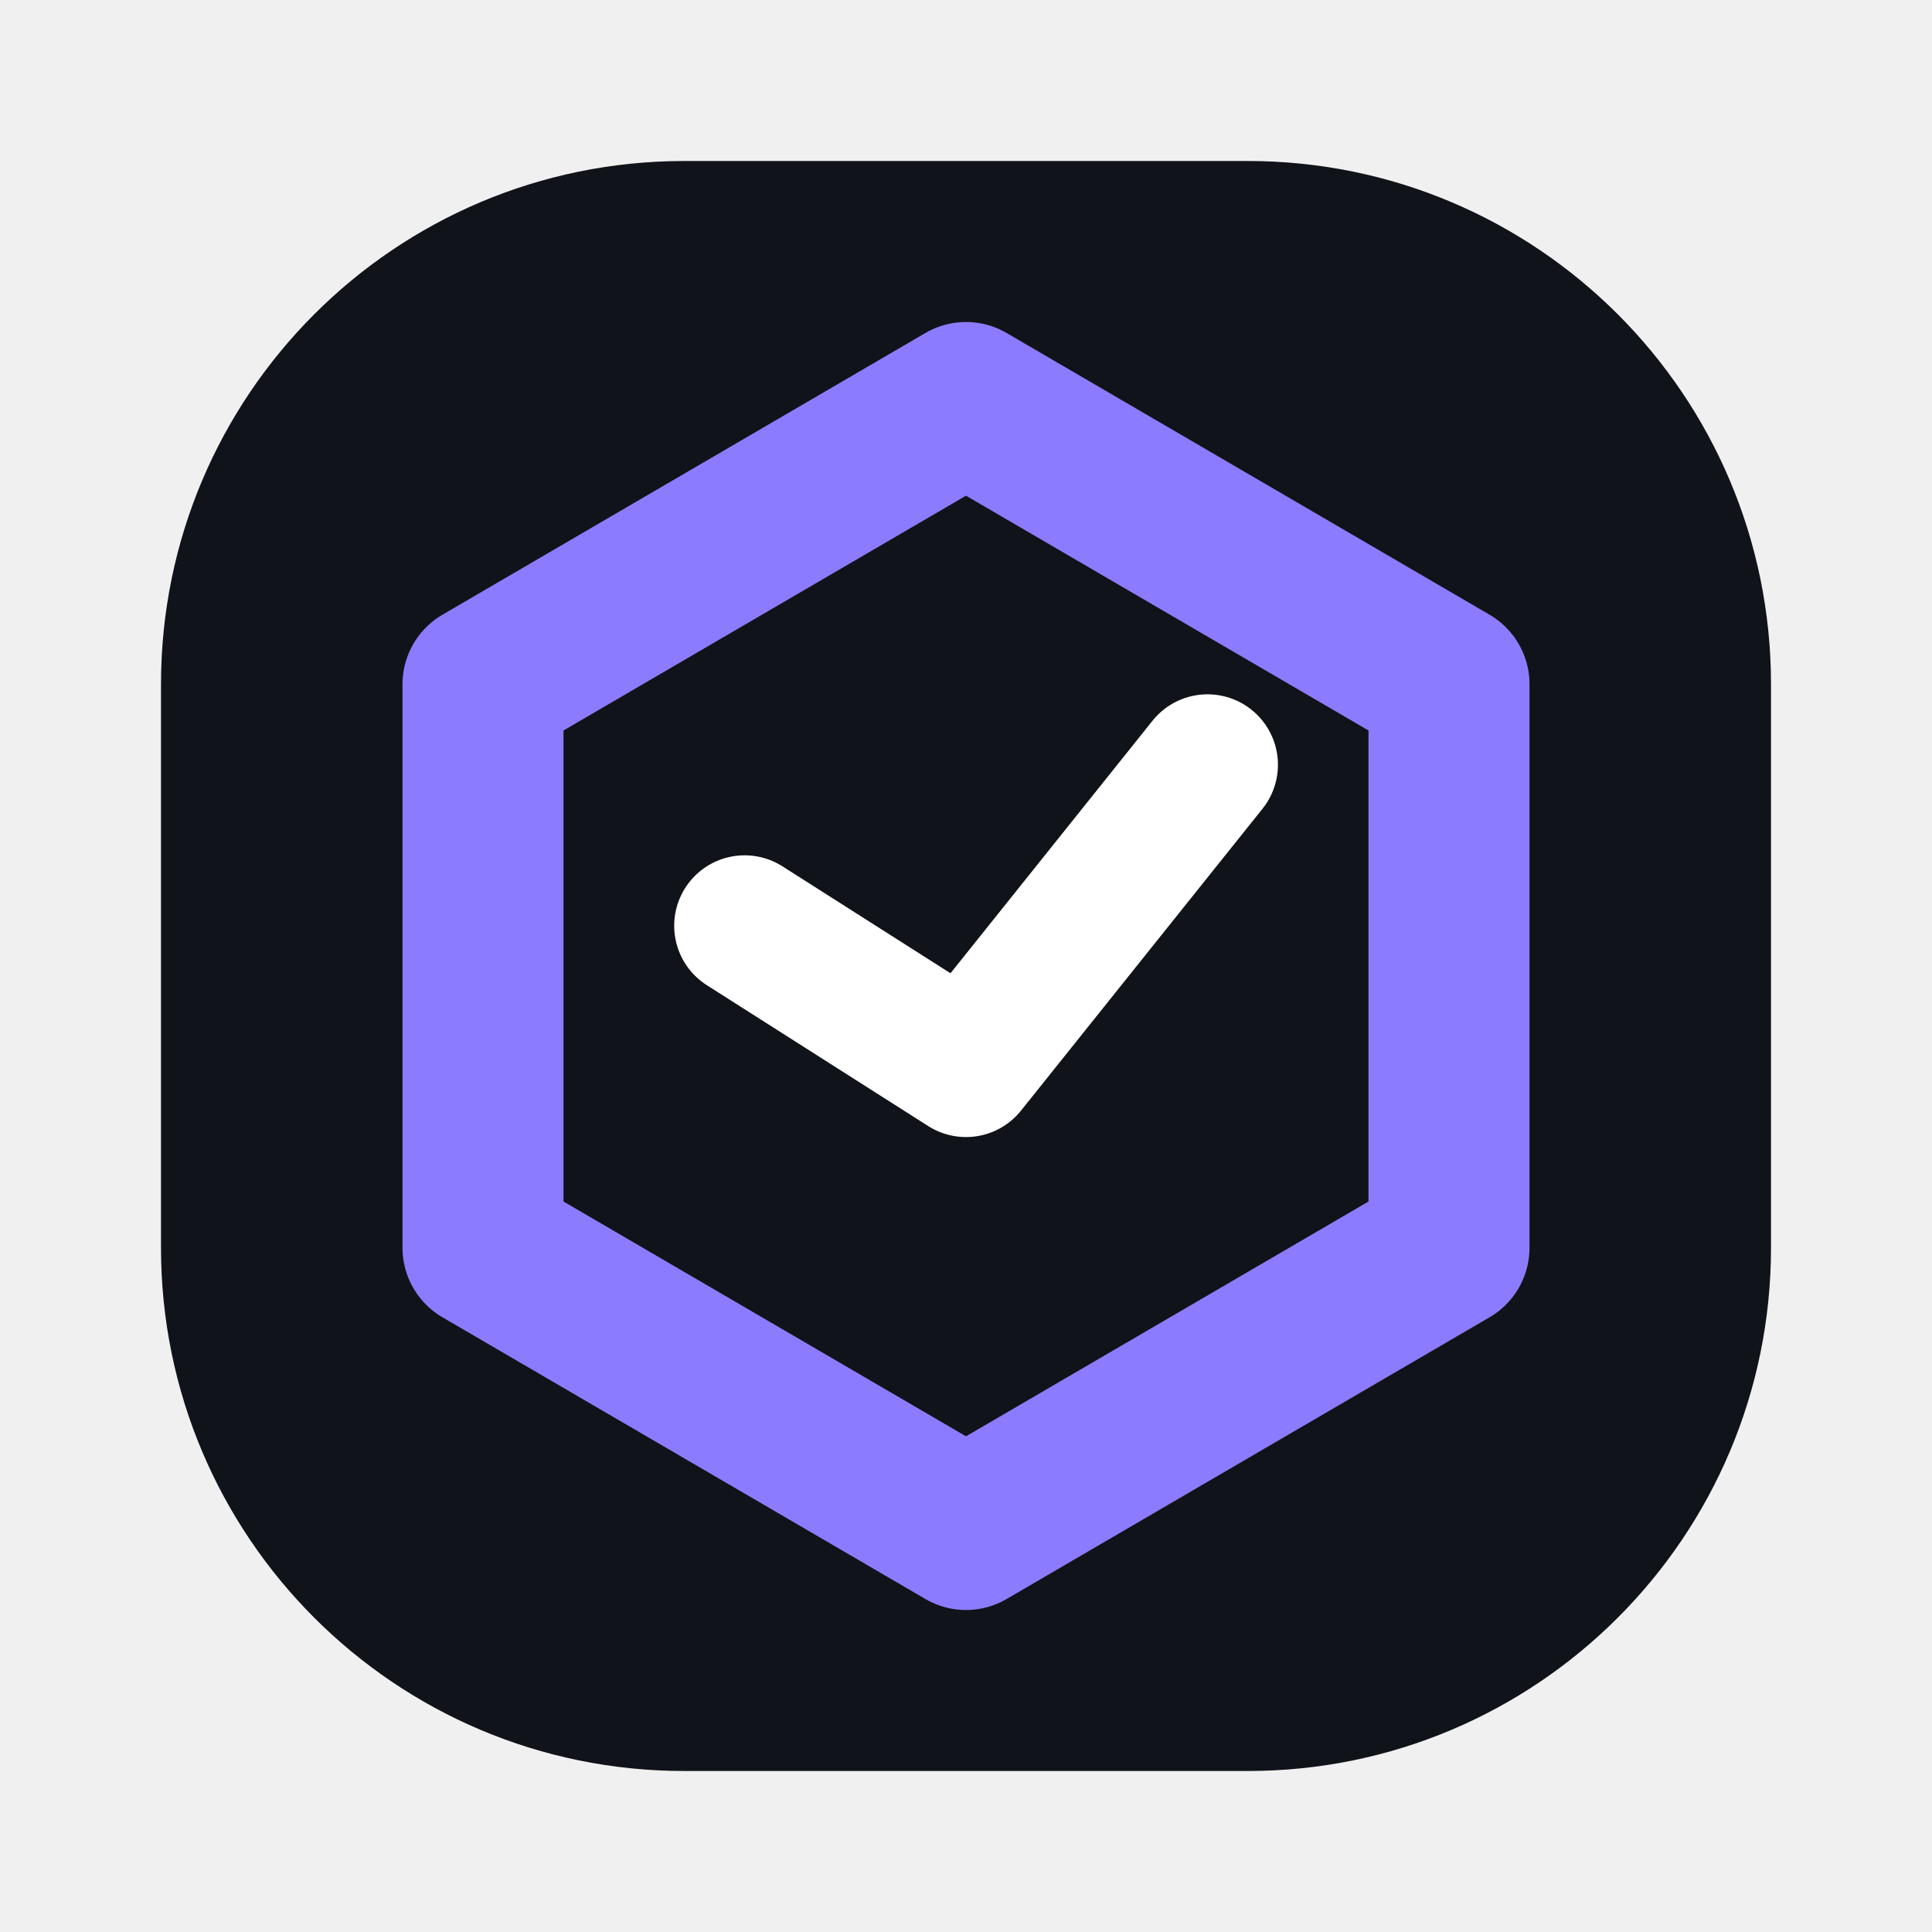
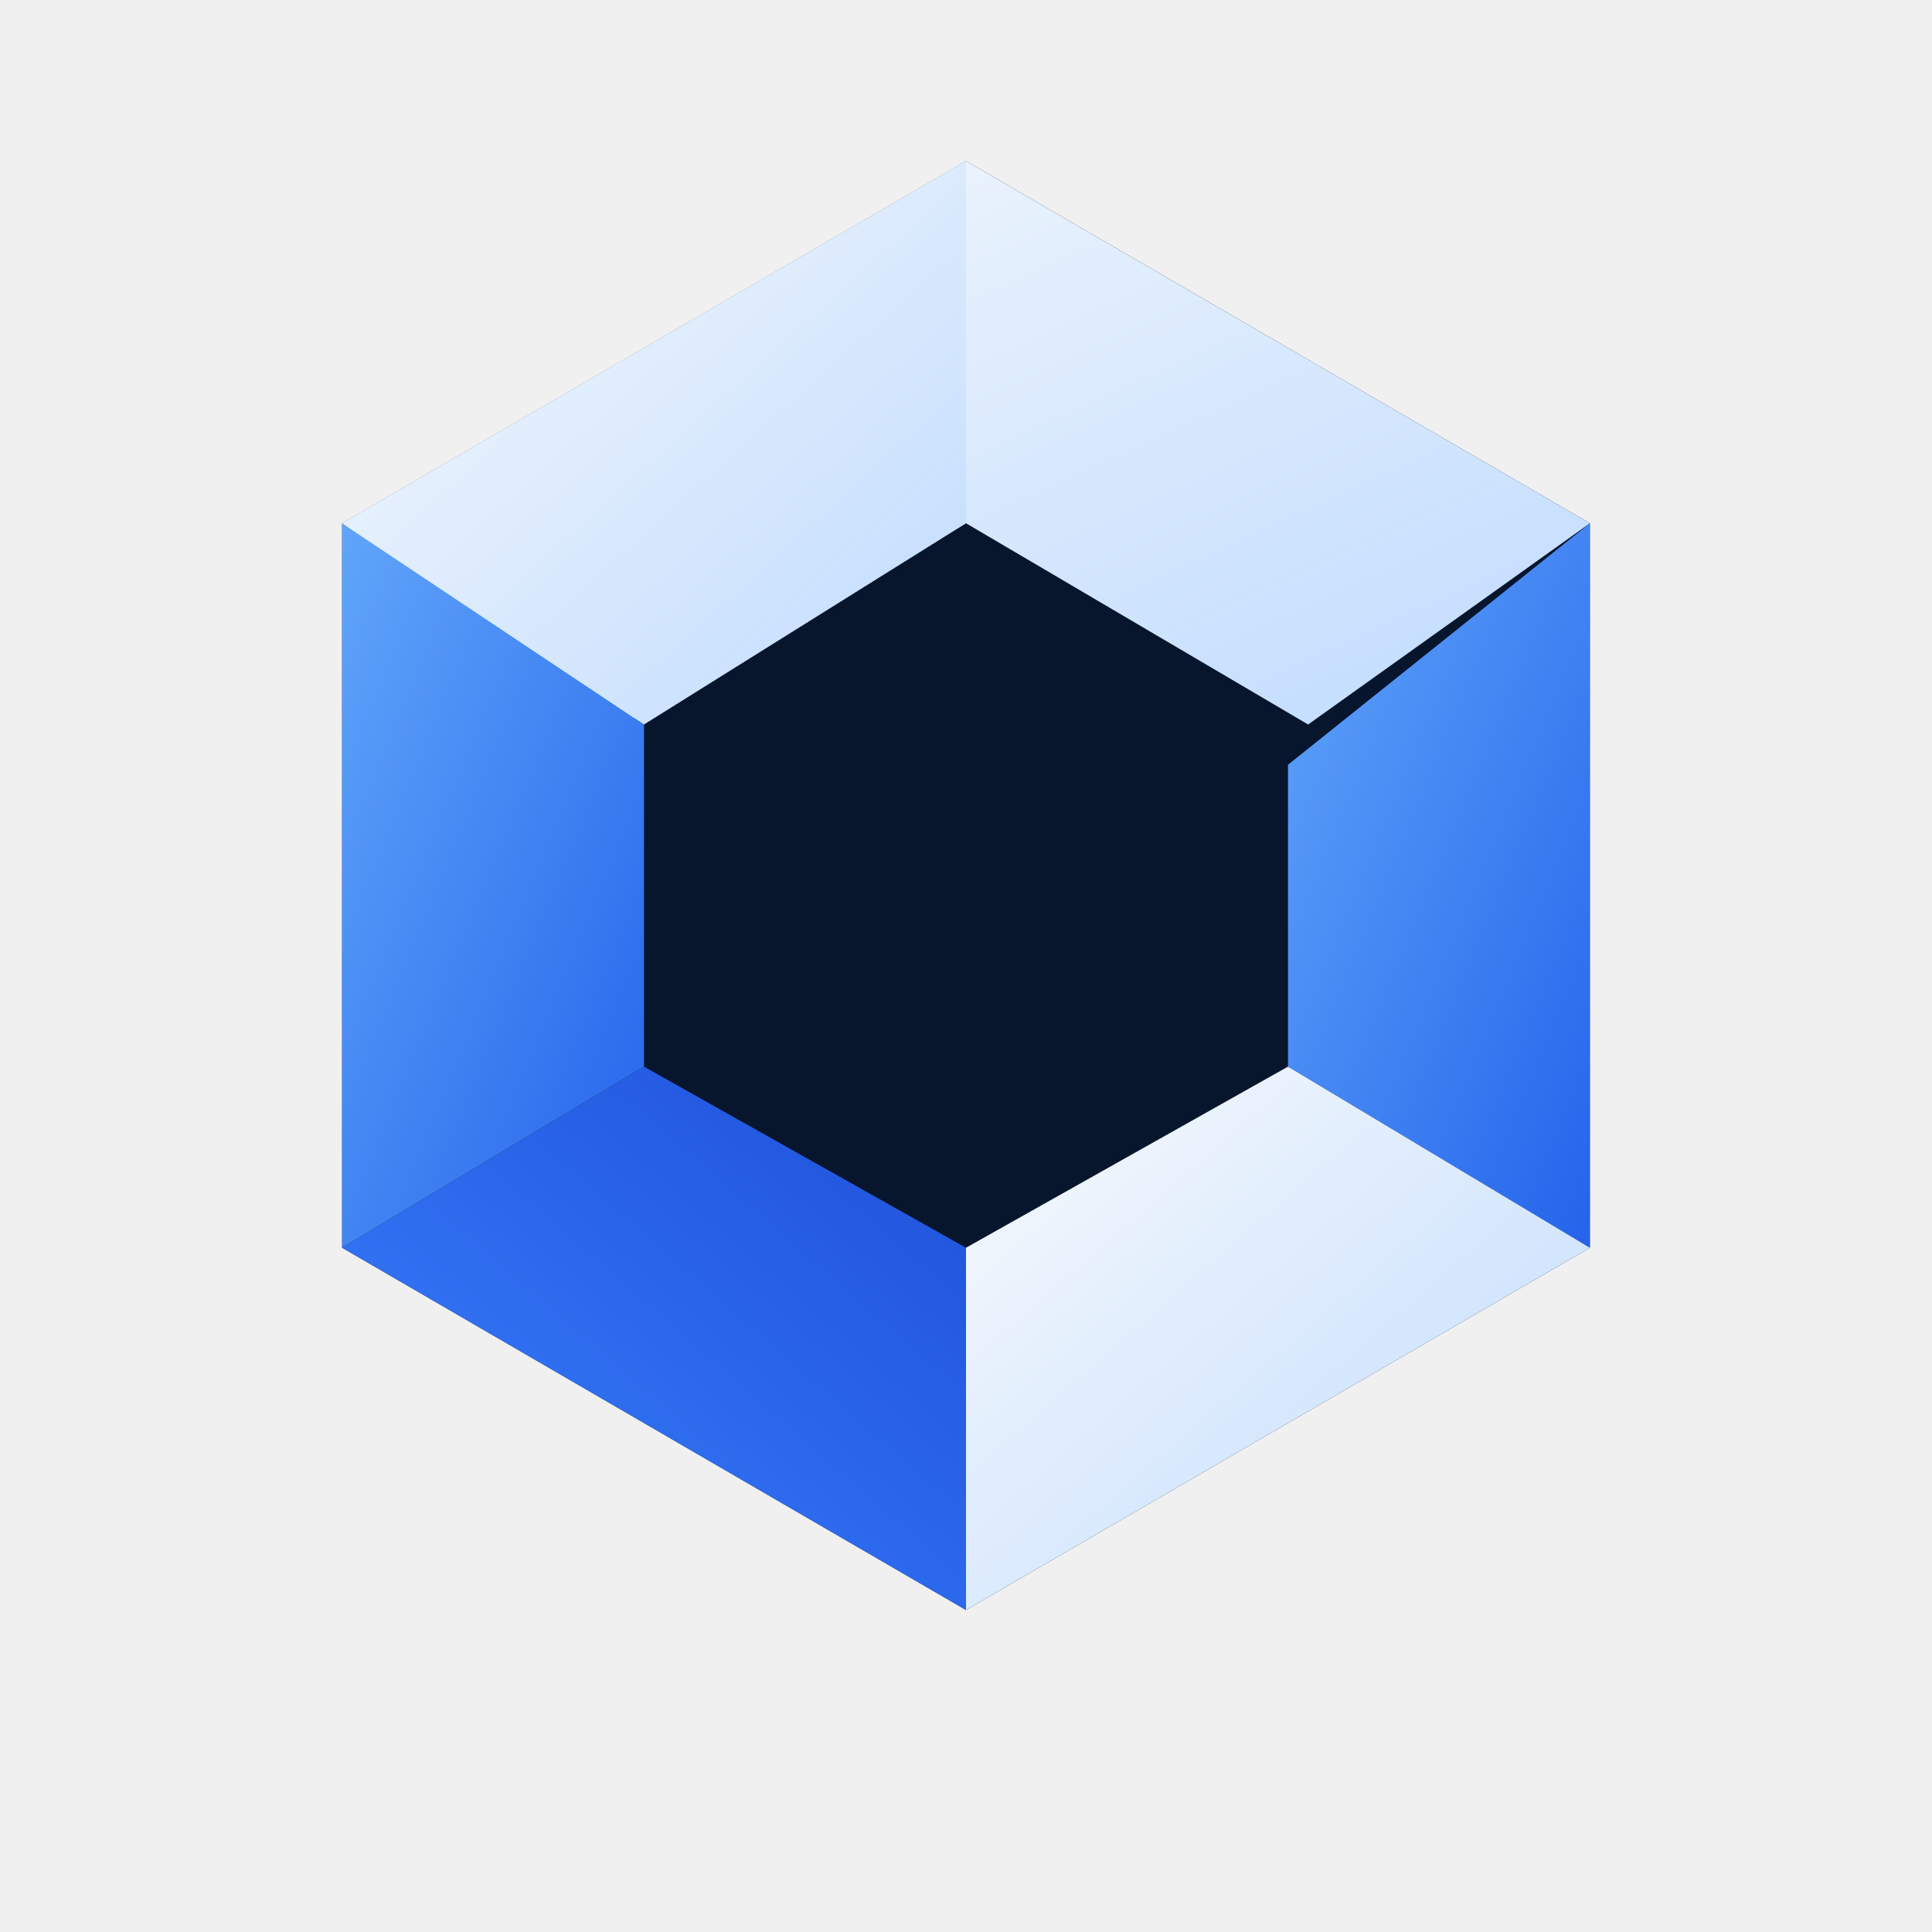
<svg xmlns="http://www.w3.org/2000/svg" viewBox="0 0 96 96">
  <defs>
-     <linearGradient id="a" x1="14" y1="10" x2="82" y2="88">
-       <stop stop-color="#8B7CFF" />
-       <stop offset="1" stop-color="#4B37E8" />
+     <linearGradient id="b1" x1="0" y1="0" x2="1" y2="1">
+       <stop stop-color="#F8FAFC" />
+       <stop offset="1" stop-color="#BFDBFE" />
+     </linearGradient>
+     <linearGradient id="b2" x1="0" y1="1" x2="1" y2="0">
+       <stop stop-color="#3B82FF" />
+       <stop offset="1" stop-color="#1D4ED8" />
+     </linearGradient>
+     <linearGradient id="b3" x1="0" y1="0" x2="1" y2="1">
+       <stop stop-color="#60A5FA" />
+       <stop offset="1" stop-color="#2563EB" />
    </linearGradient>
  </defs>
-   <rect x="8" y="8" width="80" height="80" rx="26" fill="#11131A" />
-   <path d="M48 20 72 34v28L48 76 24 62V34L48 20Z" fill="none" stroke="url(#a)" stroke-width="8" stroke-linejoin="round" />
-   <path d="m37 46 11 7 12-15" fill="none" stroke="#fff" stroke-width="7" stroke-linecap="round" stroke-linejoin="round" />
+   <path d="M48 8 79 26 79 62 48 80 17 62 17 26Z" fill="#07152D" />
+   <path d="M48 8 79 26 65 36 48 26 31 36 17 26Z" fill="url(#b1)" />
+   <path d="M79 26 79 62 64 53 64 38Z" fill="url(#b3)" />
+   <path d="M79 62 48 80 48 62 64 53Z" fill="url(#b1)" />
+   <path d="M48 80 17 62 32 53 48 62Z" fill="url(#b2)" />
+   <path d="M17 62 17 26 32 36 32 53Z" fill="url(#b3)" />
+   <path d="M17 26 48 8 48 26 32 36Z" fill="url(#b1)" />
</svg>
